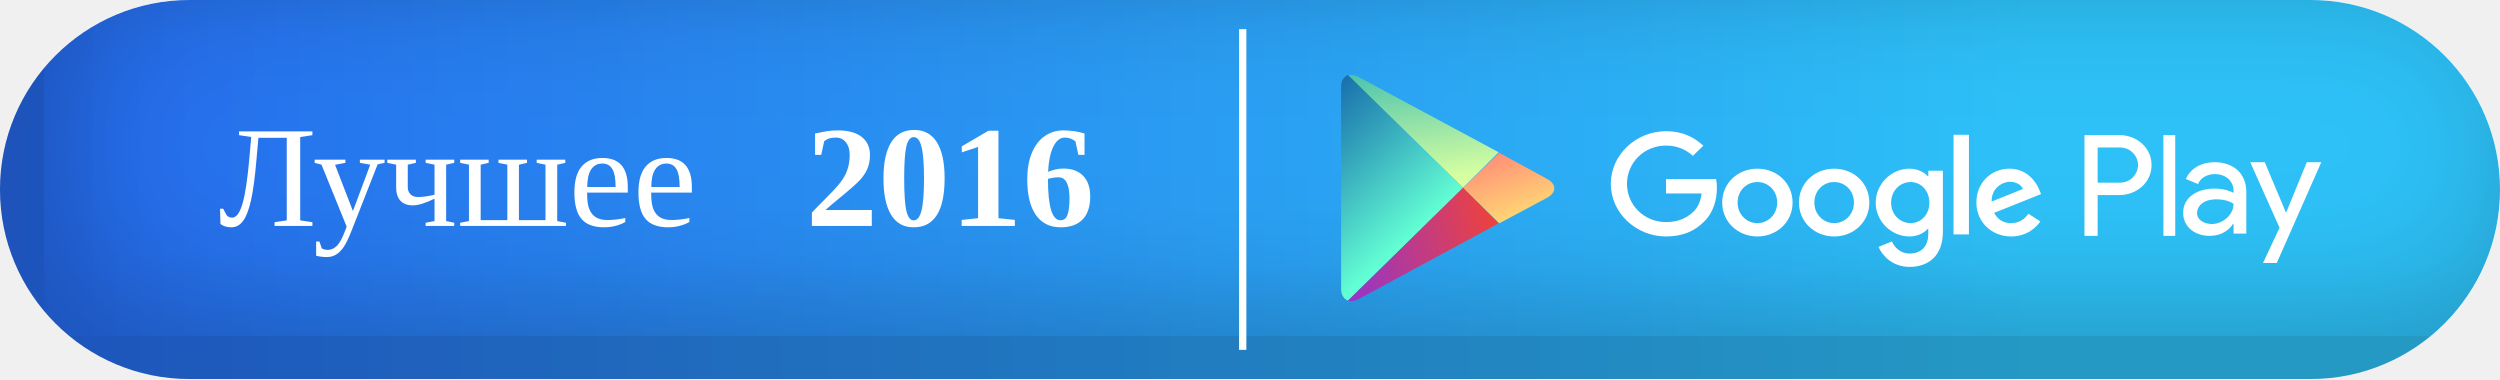
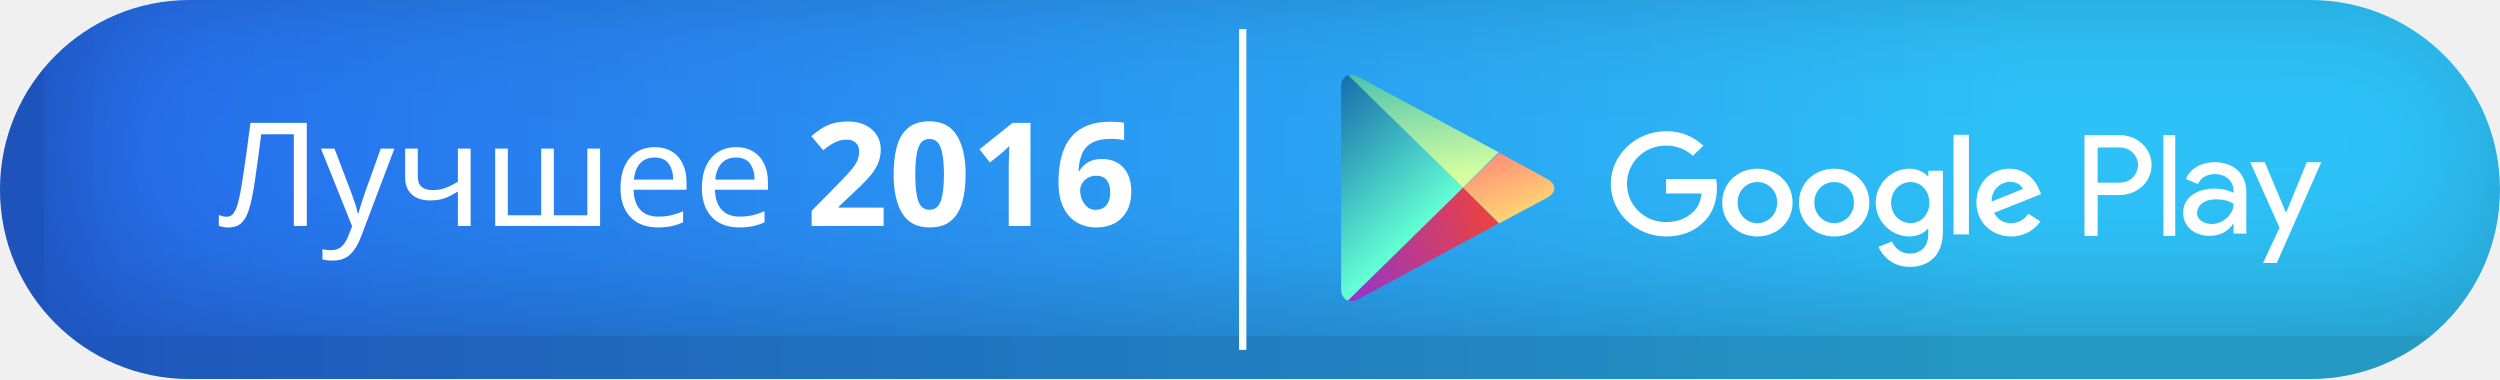
<svg xmlns="http://www.w3.org/2000/svg" xmlns:xlink="http://www.w3.org/1999/xlink" width="343px" height="52px" viewBox="0 0 343 52" version="1.1">
  <defs>
    <linearGradient x1="0%" y1="50%" x2="81.004%" y2="50%" id="linearGradient-1">
      <stop stop-color="#2568EC" offset="0%" />
      <stop stop-color="#2DC1F7" offset="100%" />
    </linearGradient>
    <path d="M26,0 L317,0 L317,3.55271368e-15 C331.359,9.15066634e-16 343,11.641 343,26 L343,26 L343,26 C343,40.359 331.359,52 317,52 L292.766,52 L26,52 L26,52 C11.641,52 1.75851975e-15,40.359 0,26 L0,26 L0,26 C-8.13537591e-15,11.641 11.641,-4.46778031e-15 26,-7.10542736e-15 Z" id="path-2" />
    <filter x="-3.9%" y="-26.0%" width="107.9%" height="151.9%" filterUnits="objectBoundingBox" id="filter-3">
      <feGaussianBlur stdDeviation="10.5" in="SourceAlpha" result="shadowBlurInner1" />
      <feOffset dx="6" dy="-6" in="shadowBlurInner1" result="shadowOffsetInner1" />
      <feComposite in="shadowOffsetInner1" in2="SourceAlpha" operator="arithmetic" k2="-1" k3="1" result="shadowInnerInner1" />
      <feColorMatrix values="0 0 0 0 0   0 0 0 0 0   0 0 0 0 0  0 0 0 0.208 0" type="matrix" in="shadowInnerInner1" />
    </filter>
    <linearGradient x1="60.157%" y1="91.848%" x2="33.558%" y2="-59.589%" id="linearGradient-4">
      <stop stop-color="#D6FFA1" offset="0%" />
      <stop stop-color="#93E2A7" offset="32.64%" />
      <stop stop-color="#00A3B5" offset="100%" />
    </linearGradient>
    <linearGradient x1="-32.172%" y1="-129.736%" x2="80.167%" y2="113.998%" id="linearGradient-5">
      <stop stop-color="#FF177B" offset="0%" />
      <stop stop-color="#FFA976" offset="67.21%" />
      <stop stop-color="#FFEC73" offset="100%" />
    </linearGradient>
    <linearGradient x1="50.819%" y1="74.663%" x2="-0.029%" y2="-29.336%" id="linearGradient-6">
      <stop stop-color="#63FFD4" offset="0%" />
      <stop stop-color="#32A0BA" offset="48.54%" />
      <stop stop-color="#1262A9" offset="83.49%" />
      <stop stop-color="#064AA2" offset="100%" />
    </linearGradient>
    <linearGradient x1="119.508%" y1="35.535%" x2="-23.112%" y2="61.013%" id="linearGradient-7">
      <stop stop-color="#FF4521" offset="0%" />
      <stop stop-color="#D43E65" offset="34.11%" />
      <stop stop-color="#9F36B9" offset="79.35%" />
      <stop stop-color="#8A33DB" offset="100%" />
    </linearGradient>
  </defs>
  <g id="Symbols" stroke="none" stroke-width="1" fill="none" fill-rule="evenodd">
    <g id="best-google-play">
      <g id="Group-5">
        <g id="Rectangle-33">
          <use fill="url(#linearGradient-1)" fill-rule="evenodd" xlink:href="#path-2" />
          <use fill="black" fill-opacity="1" filter="url(#filter-3)" xlink:href="#path-2" />
        </g>
        <g id="google-play-icon" transform="translate(184, 10)">
          <polygon id="Shape" points="16.725 15.767 21.618 10.893 16.725 15.767 0.949 0.287 16.725 15.767 0.949 31.247 16.725 15.767 21.691 20.64" />
          <path d="M21.618,10.893 L2.41,0.573 C1.899,0.287 1.388,0.215 0.949,0.358 L16.725,15.767 L21.618,10.893 L21.618,10.893 Z" id="Shape" fill="url(#linearGradient-4)" />
          <path d="M21.691,20.64 L28.264,17.128 C29.579,16.412 29.579,15.265 28.264,14.548 L21.691,10.965 L16.725,15.767 L21.691,20.64 L21.691,20.64 Z" id="Shape" fill="url(#linearGradient-5)" />
          <path d="M0.949,0.287 C0.365,0.502 0,1.075 0,1.935 L0,29.598 C0,30.458 0.365,31.032 0.949,31.247 L16.725,15.767 L0.949,0.287 L0.949,0.287 Z" id="Shape" fill="url(#linearGradient-6)" />
          <path d="M0.949,31.247 C1.388,31.39 1.899,31.318 2.41,31.032 L21.618,20.64 L16.725,15.767 L0.949,31.247 L0.949,31.247 Z" id="Shape" fill="url(#linearGradient-7)" />
        </g>
        <g id="google-play" transform="translate(221, 18)" fill="#FFFFFF">
          <polyline id="Fill-3" points="91.374 18.085 97.481 4.255 95.492 4.255 92.667 11.15 92.627 11.15 89.723 4.255 87.733 4.255 91.752 13.246 89.484 18.085 91.374 18.085" />
          <path d="M82.859,4.255 C80.415,4.255 79.242,5.688 78.904,6.559 L80.573,7.256 C80.911,6.365 81.885,5.881 82.899,5.881 C84.27,5.881 85.443,6.752 85.443,8.185 L85.443,8.456 C85.065,8.243 84.111,7.875 82.8,7.875 C80.514,7.875 78.527,9.037 78.527,11.186 C78.527,13.161 80.176,14.361 82.164,14.361 C83.833,14.361 84.827,13.529 85.363,12.735 L85.443,12.735 L85.443,14.051 L87.192,14.051 L87.192,8.321 C87.192,5.649 85.244,4.255 82.859,4.255 L82.859,4.255 Z M82.462,12.735 C81.508,12.735 80.435,12.232 80.435,11.225 C80.435,10.353 81.19,9.347 83.118,9.347 C84.668,9.347 85.443,9.966 85.443,9.966 C85.443,11.515 83.912,12.735 82.462,12.735 L82.462,12.735 Z" id="Fill-2" />
          <polygon id="Fill-1" points="75.819 0.532 77.444 0.532 77.444 14.361 75.819 14.361" />
          <path d="M69.788,0.532 L64.988,0.532 L64.988,14.361 L66.797,14.361 L66.797,8.76 L69.788,8.76 C72.128,8.76 74.194,7.06 74.194,4.646 C74.194,2.232 72.128,0.532 69.788,0.532 L69.788,0.532 Z M69.827,7.06 L66.797,7.06 L66.797,2.232 L69.827,2.232 C71.44,2.232 72.345,3.545 72.345,4.646 C72.345,5.747 71.44,7.06 69.827,7.06 L69.827,7.06 Z" id="Fill-4" />
          <path d="M52.253,9.652 C52.198,7.855 53.692,6.94 54.767,6.94 C55.606,6.94 56.316,7.345 56.553,7.926 L52.253,9.652 L52.253,9.652 Z M54.931,14.443 C57.136,14.443 58.411,13.139 58.939,12.382 L57.3,11.325 C56.753,12.1 56.006,12.611 54.931,12.611 C53.856,12.611 53.091,12.135 52.599,11.202 L59.03,8.63 L58.812,8.102 C58.411,7.063 57.19,5.143 54.694,5.143 C52.217,5.143 50.158,7.028 50.158,9.793 C50.158,12.4 52.198,14.443 54.931,14.443 L54.931,14.443 Z" id="Fill-5" />
          <polygon id="Path" points="47.024 14.161 49.137 14.161 49.137 0.493 47.024 0.493" />
          <path d="M40.993,18.617 C38.661,18.617 37.258,17.102 36.73,15.869 L38.57,15.13 C38.898,15.887 39.7,16.785 40.993,16.785 C42.578,16.785 43.562,15.834 43.562,14.055 L43.562,13.386 L43.489,13.386 C43.016,13.949 42.105,14.443 40.957,14.443 C38.552,14.443 36.348,12.417 36.348,9.811 C36.348,7.186 38.552,5.143 40.957,5.143 C42.105,5.143 43.016,5.636 43.489,6.182 L43.562,6.182 L43.562,5.425 L45.566,5.425 L45.566,13.773 C45.566,17.208 43.471,18.617 40.993,18.617 Z M41.139,12.611 C42.578,12.611 43.708,11.431 43.708,9.811 C43.708,8.172 42.578,6.975 41.139,6.975 C39.681,6.975 38.461,8.172 38.461,9.811 C38.461,11.431 39.681,12.611 41.139,12.611 Z" id="Path" />
          <path d="M30.645,14.443 C27.985,14.443 25.817,12.47 25.817,9.793 C25.817,7.098 27.985,5.143 30.645,5.143 C33.305,5.143 35.473,7.098 35.473,9.793 C35.473,12.47 33.305,14.443 30.645,14.443 Z M30.645,12.611 C32.102,12.611 33.36,11.448 33.36,9.793 C33.36,8.119 32.102,6.975 30.645,6.975 C29.187,6.975 27.93,8.119 27.93,9.793 C27.93,11.448 29.187,12.611 30.645,12.611 Z" id="Path" />
          <path d="M20.114,14.443 C17.454,14.443 15.286,12.47 15.286,9.793 C15.286,7.098 17.454,5.143 20.114,5.143 C22.774,5.143 24.942,7.098 24.942,9.793 C24.942,12.47 22.774,14.443 20.114,14.443 Z M20.114,12.611 C21.572,12.611 22.829,11.448 22.829,9.793 C22.829,8.119 21.572,6.975 20.114,6.975 C18.656,6.975 17.4,8.119 17.4,9.793 C17.4,11.448 18.656,12.611 20.114,12.611 Z" id="Path" />
          <path d="M7.579,14.443 C9.802,14.443 11.478,13.738 12.79,12.417 C14.138,11.114 14.557,9.282 14.557,7.802 C14.557,7.345 14.521,6.922 14.448,6.57 L7.579,6.57 L7.579,8.542 L12.462,8.542 C12.316,9.652 11.934,10.462 11.351,11.026 C10.64,11.713 9.528,12.47 7.579,12.47 C4.573,12.47 2.223,10.128 2.223,7.221 C2.223,4.315 4.573,1.973 7.579,1.973 C9.201,1.973 10.385,2.589 11.26,3.382 L12.699,1.991 C11.478,0.863 9.856,0 7.579,0 C3.462,0 0,3.241 0,7.221 C0,11.202 3.462,14.443 7.579,14.443 L7.579,14.443 Z" id="Path" />
        </g>
-         <text id="Лучшее-2016" font-family=".SFNSText, .SF NS Text" font-size="19.8" font-weight="normal" fill="#FFFFFF">
+         <text id="Лучшее-2016" font-family="San Francisco, SF UI Text" font-size="19.8" font-weight="normal" fill="#FFFFFF">
          <tspan x="30" y="31">Лучшее </tspan>
-           <tspan x="110.563" y="31" font-family=".SFNSText-Bold, .SF NS Text" font-weight="bold">2016</tspan>
+           <tspan x="110.563" y="31" font-family="San Francisco, SF UI Text" font-weight="bold">2016</tspan>
        </text>
        <rect id="Rectangle-3" fill="#FFFFFF" x="170" y="4" width="1" height="44" />
      </g>
    </g>
  </g>
</svg>
